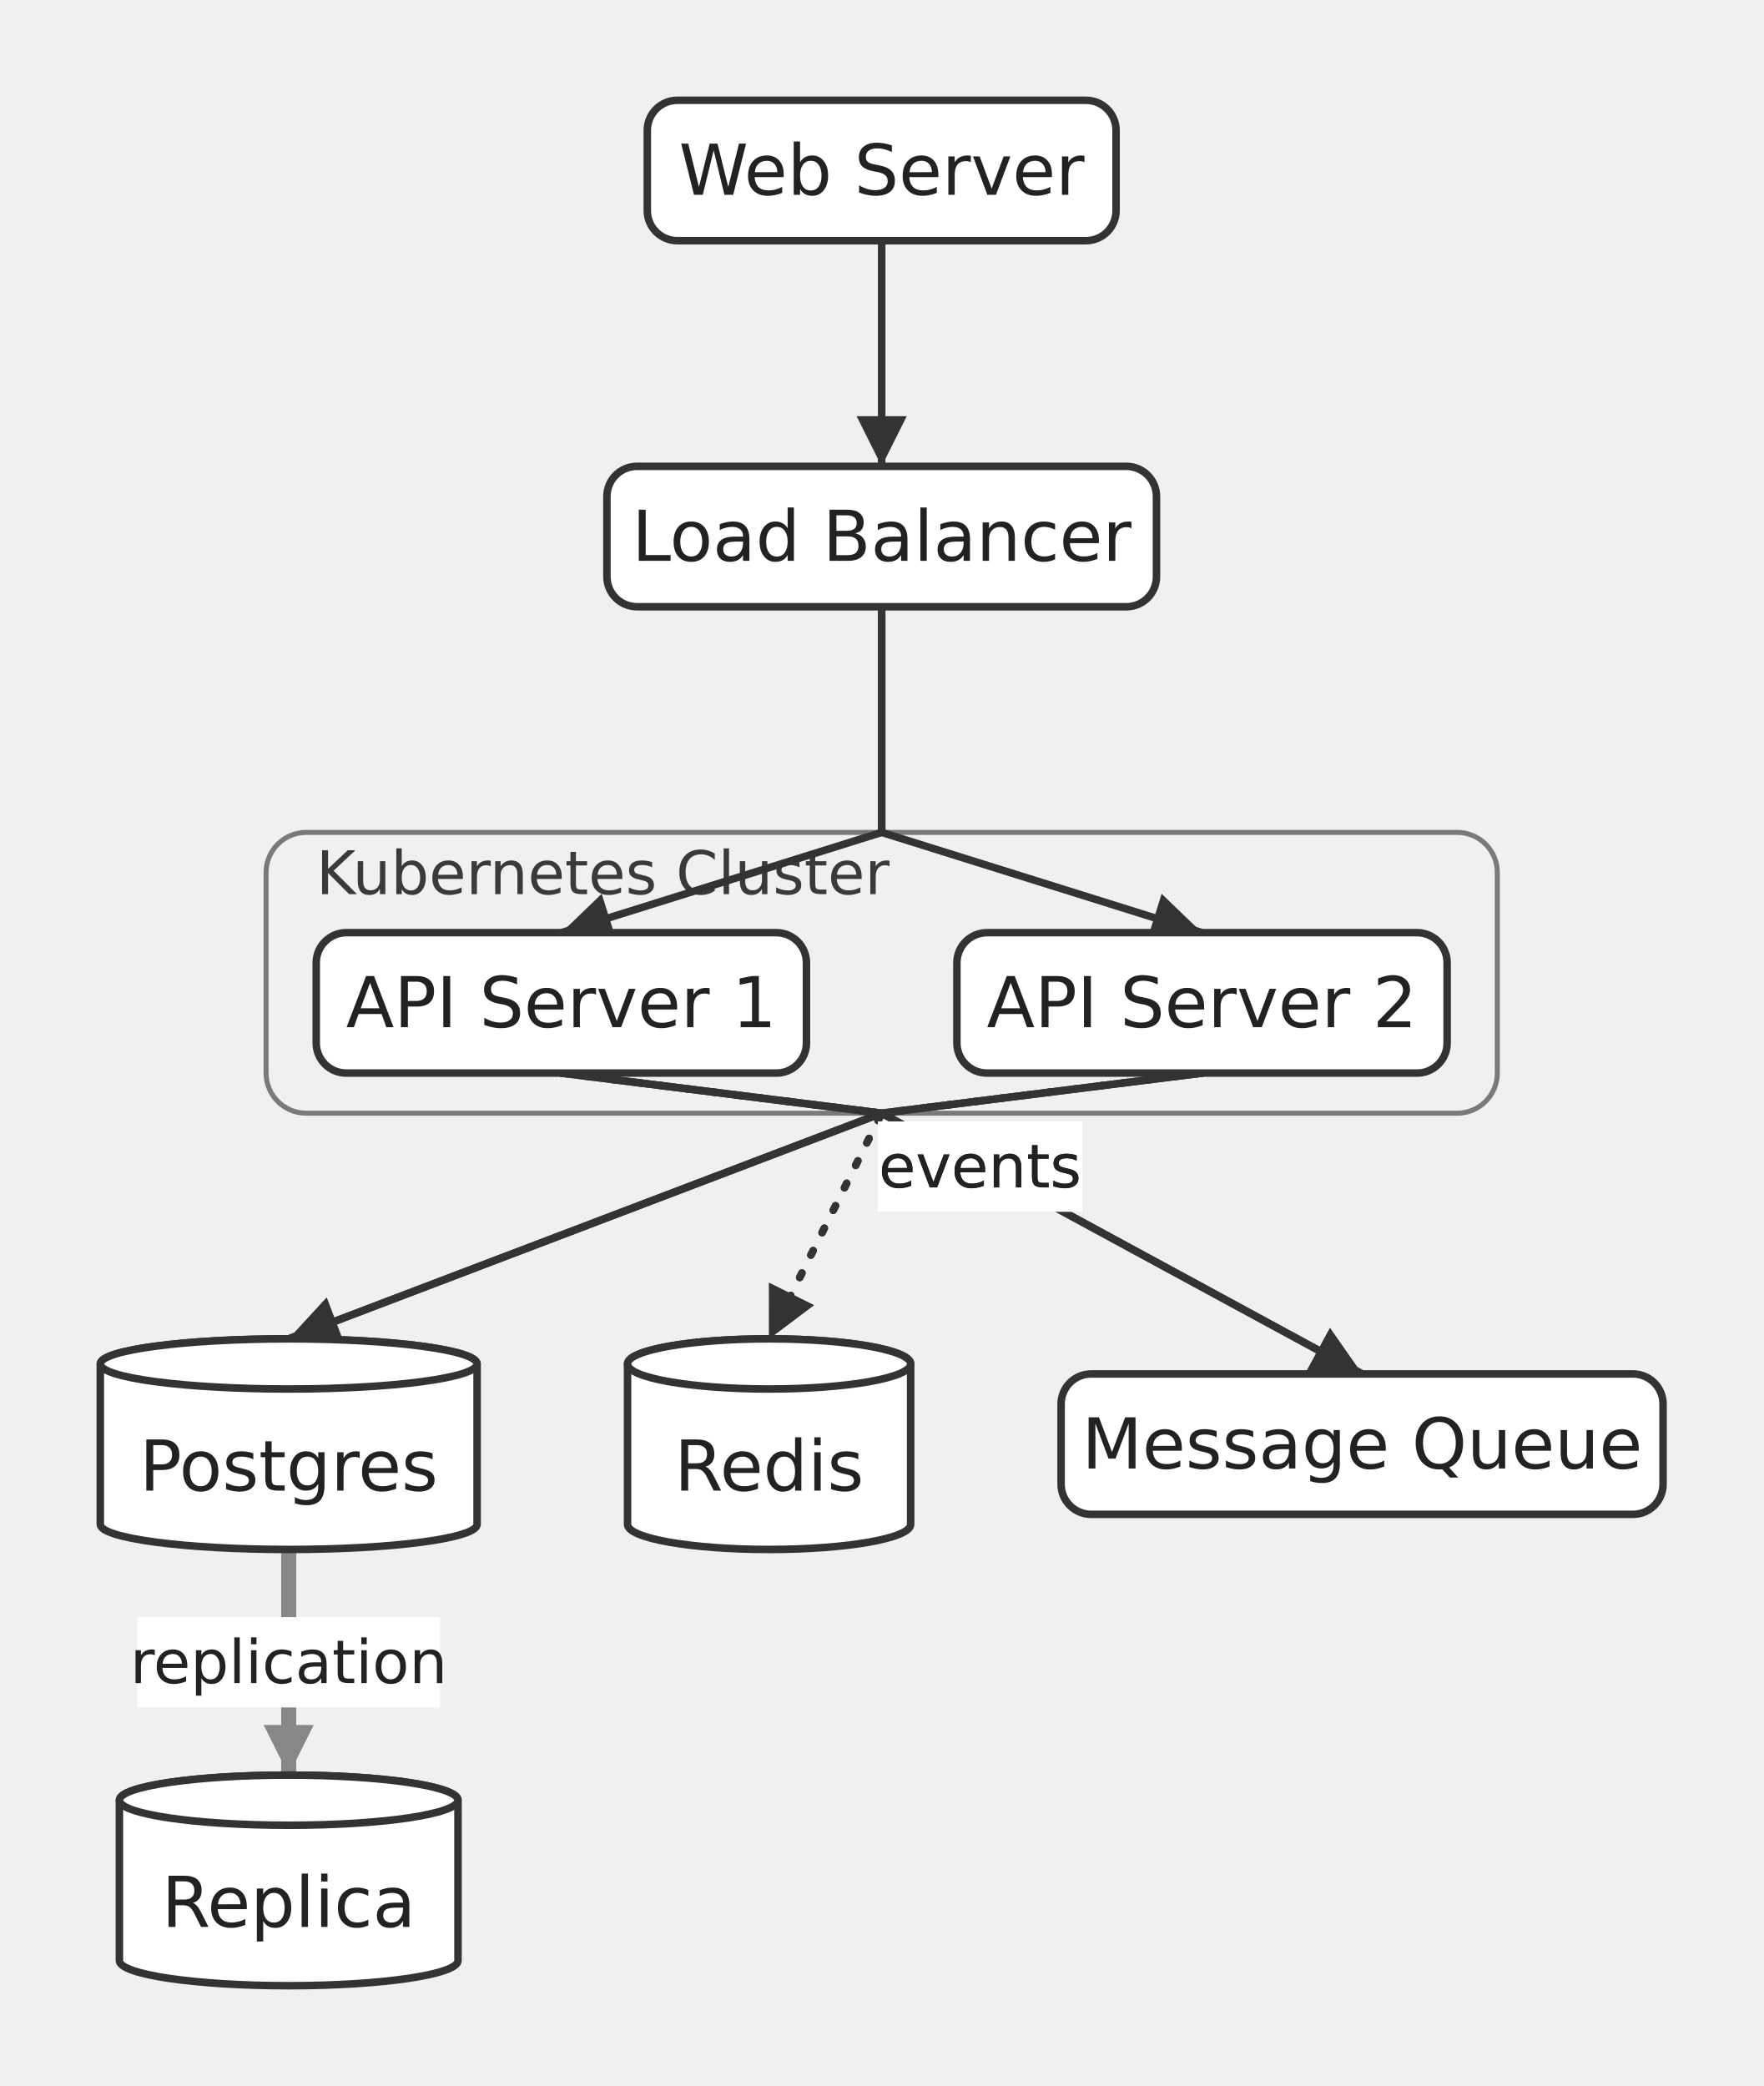
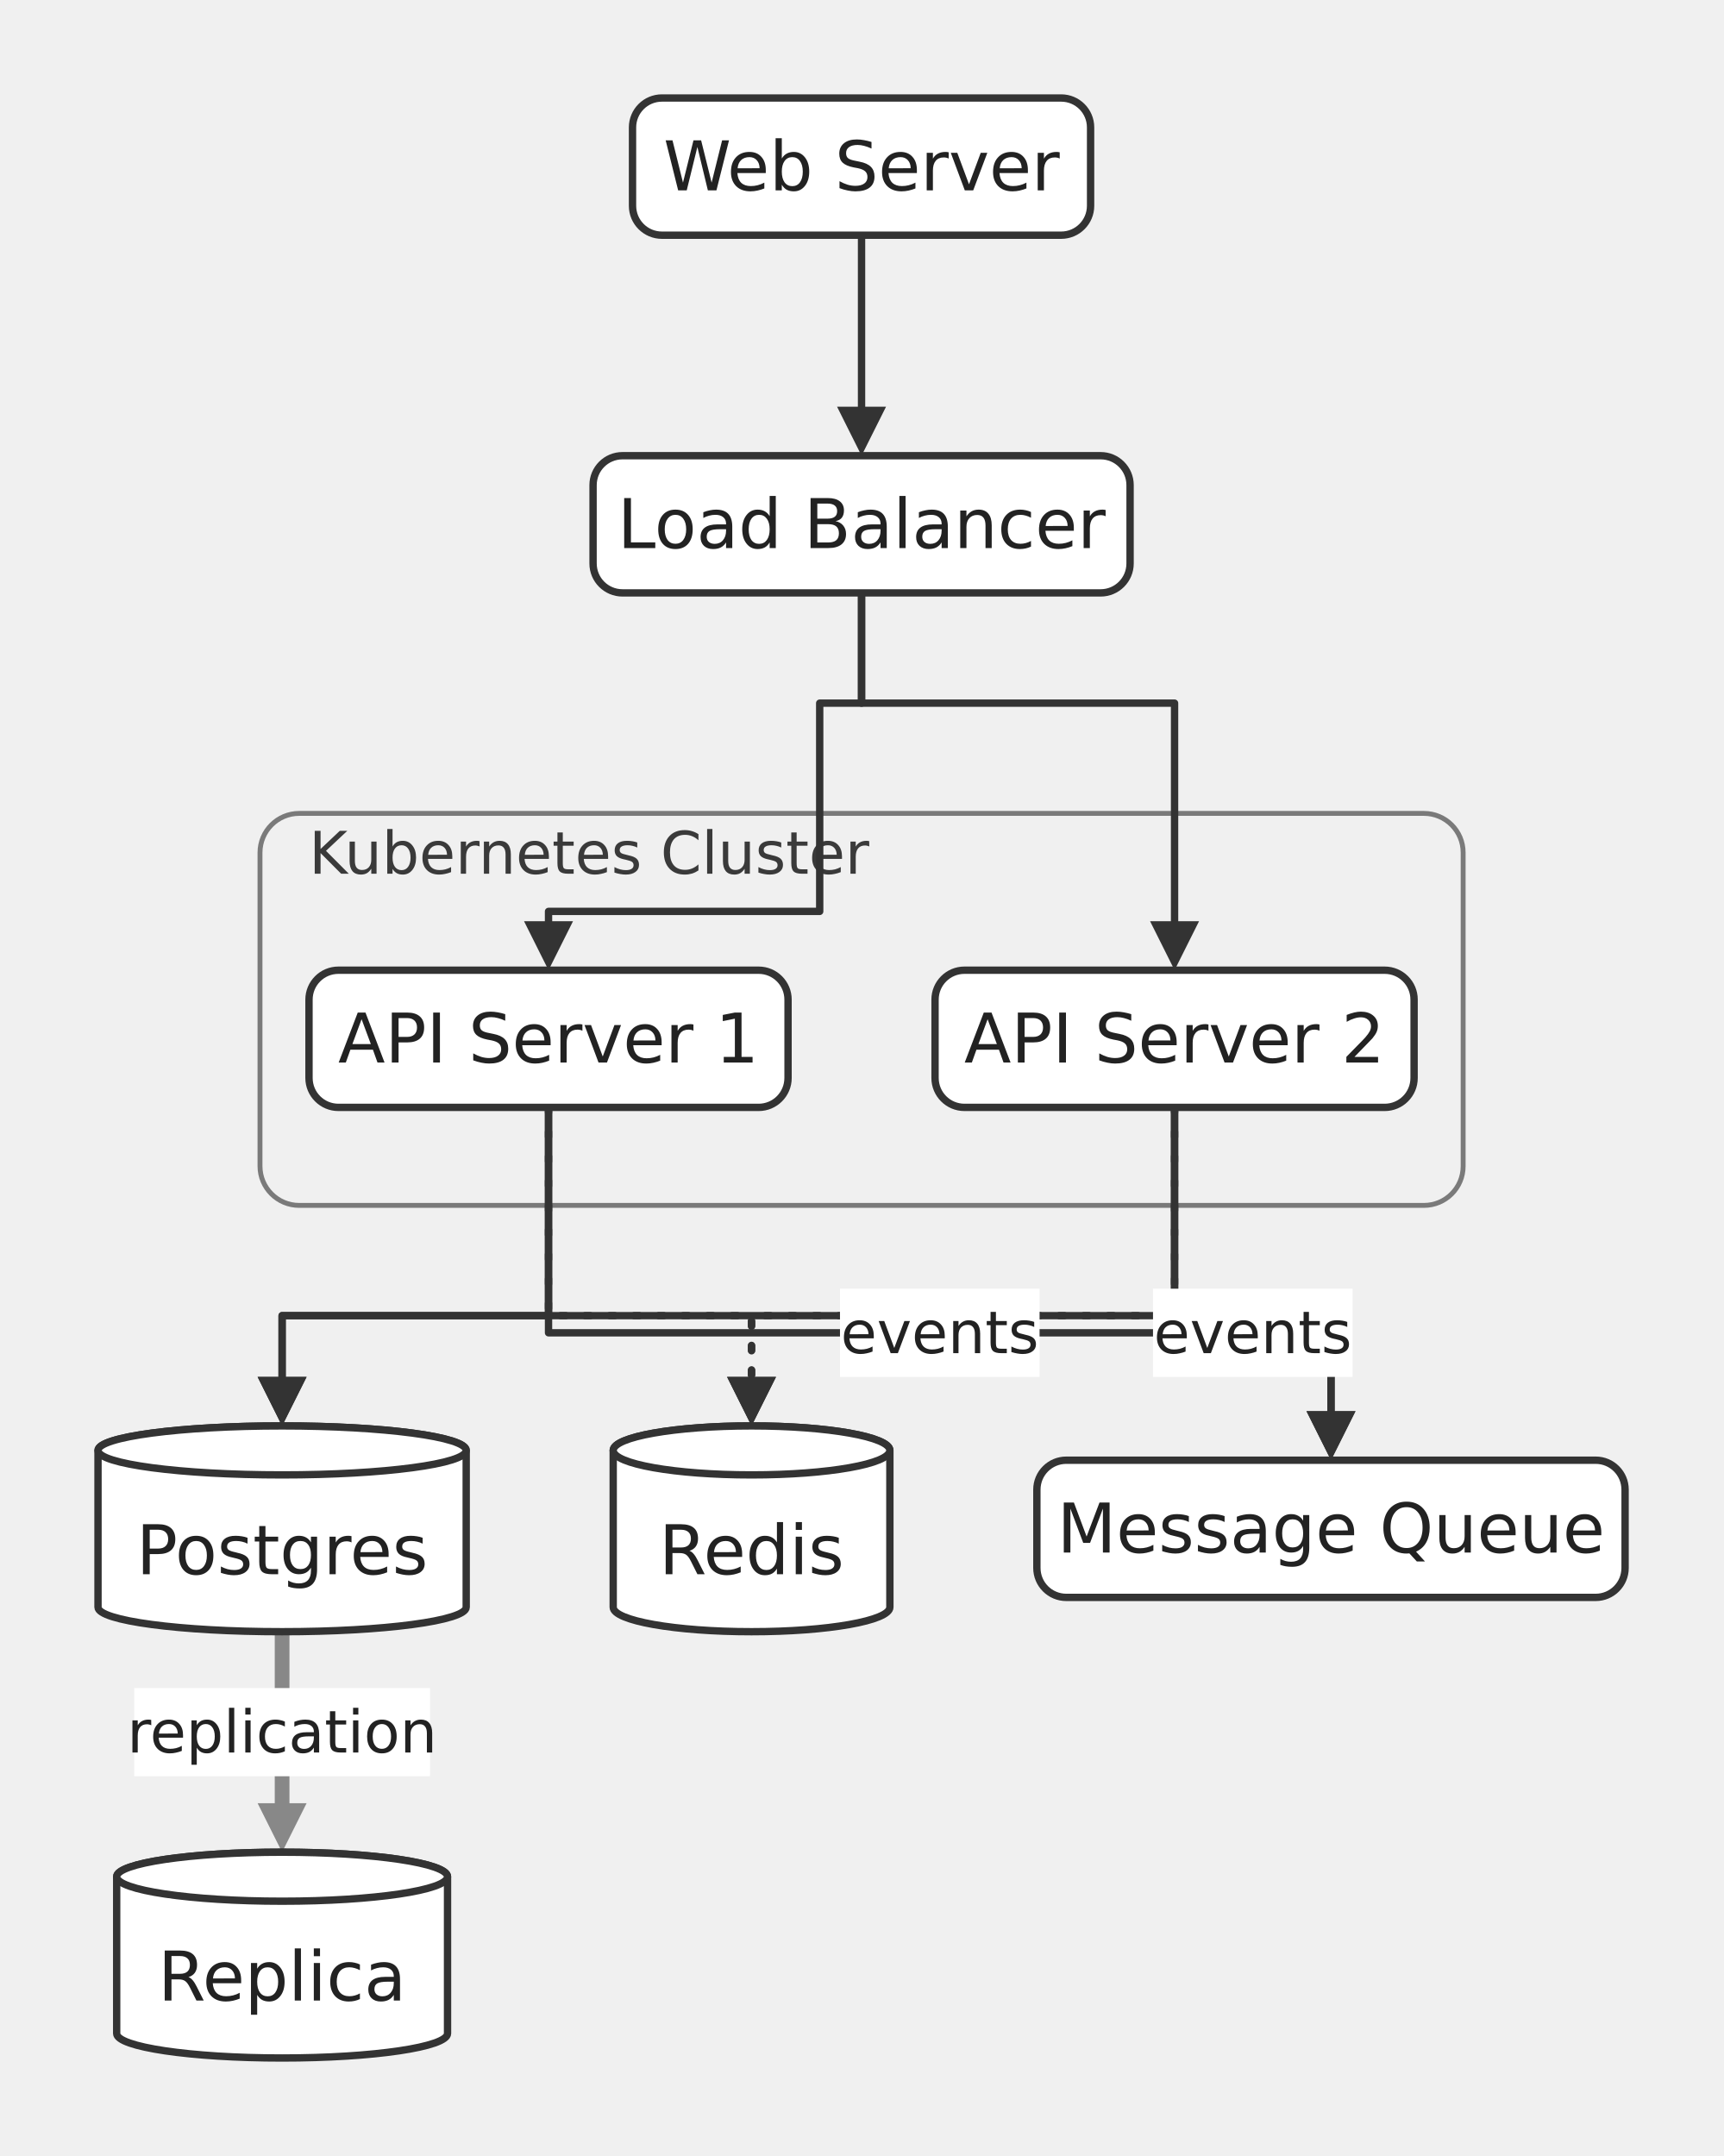
- <svg xmlns="http://www.w3.org/2000/svg" width="351.65" height="416.00" viewBox="0 0 351.65 416.00">
+ <svg xmlns="http://www.w3.org/2000/svg" width="351.65" height="440.00" viewBox="0 0 351.65 440.00">
  <defs>
-     <marker id="arrow" viewBox="0 0 10 10" refX="10" refY="5" markerWidth="10" markerHeight="10" orient="auto" markerUnits="userSpaceOnUse">
+     <marker id="arrow" viewBox="0 0 10 10" refX="6.00" refY="5" markerWidth="10" markerHeight="10" orient="auto" markerUnits="userSpaceOnUse">
      <path d="M0,0 L10,5 L0,10 Z" fill="#333" />
    </marker>
-     <marker id="arrow-888" viewBox="0 0 10 10" refX="10" refY="5" markerWidth="10" markerHeight="10" orient="auto" markerUnits="userSpaceOnUse">
+     <marker id="arrow-888" viewBox="0 0 10 10" refX="6.00" refY="5" markerWidth="10" markerHeight="10" orient="auto" markerUnits="userSpaceOnUse">
      <path d="M0,0 L10,5 L0,10 Z" fill="#888" />
    </marker>
  </defs>
  <g fill="none" stroke="#7a7a7a" stroke-width="1" stroke-linejoin="round">
-     <rect x="53.06" y="166.00" width="245.53" height="56.00" rx="8" ry="8" fill="none" stroke="#7a7a7a" stroke-width="1" />
+     <rect x="53.06" y="166.00" width="245.53" height="80.00" rx="8" ry="8" fill="none" stroke="#7a7a7a" stroke-width="1" />
  </g>
  <g fill="#3a3a3a" font-family="DejaVu Sans, Arial, sans-serif" font-size="12.00">
    <text x="63.06" y="170.00" text-anchor="start" dominant-baseline="hanging">Kubernetes Cluster</text>
  </g>
  <g fill="none" stroke-linecap="round" stroke-linejoin="round">
-     <polyline points="175.82,48.00 175.82,93.00" stroke="#333" stroke-width="1.5" marker-end="url(#arrow)" />
-     <polyline points="175.82,121.00 175.82,166.00 111.94,186.00" stroke="#333" stroke-width="1.5" marker-end="url(#arrow)" />
-     <polyline points="175.82,121.00 175.82,166.00 239.70,186.00" stroke="#333" stroke-width="1.5" marker-end="url(#arrow)" />
-     <polyline points="111.94,214.00 175.82,222.00 57.57,267.00" stroke="#333" stroke-width="1.5" marker-end="url(#arrow)" />
-     <polyline points="239.70,214.00 175.82,222.00 57.57,267.00" stroke="#333" stroke-width="1.5" marker-end="url(#arrow)" />
-     <polyline points="111.94,214.00 175.82,222.00 153.37,267.00" stroke="#333" stroke-width="1.5" stroke-dasharray="1 4" marker-end="url(#arrow)" />
-     <polyline points="239.70,214.00 175.82,222.00 153.37,267.00" stroke="#333" stroke-width="1.5" stroke-dasharray="1 4" marker-end="url(#arrow)" />
-     <polyline points="111.94,214.00 175.82,222.00 271.62,274.00" stroke="#333" stroke-width="1.5" marker-end="url(#arrow)" />
-     <polyline points="239.70,214.00 175.82,222.00 271.62,274.00" stroke="#333" stroke-width="1.5" marker-end="url(#arrow)" />
-     <polyline points="57.57,309.00 57.57,354.00" stroke="#888" stroke-width="3" marker-end="url(#arrow-888)" />
+     <polyline points="175.82,48.00 175.82,89.00" stroke="#333" stroke-width="1.5" marker-end="url(#arrow)" />
+     <polyline points="175.82,121.00 175.82,143.50 167.28,143.50 167.28,166.00 167.28,186.00 111.94,186.00 111.94,194.00" stroke="#333" stroke-width="1.5" marker-end="url(#arrow)" />
+     <polyline points="175.82,121.00 175.82,143.50 239.70,143.50 239.70,166.00 239.70,194.00" stroke="#333" stroke-width="1.5" marker-end="url(#arrow)" />
+     <polyline points="111.94,226.00 111.94,246.00 111.94,268.50 57.57,268.50 57.57,287.00" stroke="#333" stroke-width="1.5" marker-end="url(#arrow)" />
+     <polyline points="239.70,226.00 239.70,246.00 239.70,268.50 57.57,268.50 57.57,287.00" stroke="#333" stroke-width="1.5" marker-end="url(#arrow)" />
+     <polyline points="111.94,226.00 111.94,246.00 111.94,268.50 153.37,268.50 153.37,287.00" stroke="#333" stroke-width="1.5" stroke-dasharray="1 4" marker-end="url(#arrow)" />
+     <polyline points="239.70,226.00 239.70,246.00 239.70,268.50 153.37,268.50 153.37,287.00" stroke="#333" stroke-width="1.5" stroke-dasharray="1 4" marker-end="url(#arrow)" />
+     <polyline points="111.94,226.00 111.94,246.00 111.94,272.00 271.62,272.00 271.62,294.00" stroke="#333" stroke-width="1.5" marker-end="url(#arrow)" />
+     <polyline points="239.70,226.00 239.70,246.00 239.70,272.00 271.62,272.00 271.62,294.00" stroke="#333" stroke-width="1.5" marker-end="url(#arrow)" />
+     <polyline points="57.57,333.00 57.57,374.00" stroke="#888" stroke-width="3" marker-end="url(#arrow-888)" />
  </g>
  <g fill="#fff" stroke="none">
-     <rect x="175.07" y="223.64" width="40.73" height="18.00" />
-     <rect x="175.07" y="223.64" width="40.73" height="18.00" />
-     <rect x="27.39" y="322.50" width="60.36" height="18.00" />
+     <rect x="171.42" y="263.00" width="40.73" height="18.00" />
+     <rect x="235.30" y="263.00" width="40.73" height="18.00" />
+     <rect x="27.39" y="344.50" width="60.36" height="18.00" />
  </g>
  <g fill="#222" font-family="DejaVu Sans, Arial, sans-serif" font-size="12.00" text-anchor="middle" dominant-baseline="central">
-     <text x="195.43" y="232.64">events</text>
-     <text x="195.43" y="232.64">events</text>
-     <text x="57.57" y="331.50">replication</text>
+     <text x="191.78" y="272.00">events</text>
+     <text x="255.66" y="272.00">events</text>
+     <text x="57.57" y="353.50">replication</text>
  </g>
  <g>
    <rect x="129.08" y="20.00" width="93.48" height="28.00" rx="6" ry="6" fill="#fff" stroke="#333" stroke-width="1.5" />
    <text x="175.82" y="34.00" font-family="DejaVu Sans, Arial, sans-serif" font-size="14" fill="#222" text-anchor="middle" dominant-baseline="central">Web Server</text>
    <rect x="121.03" y="93.00" width="109.59" height="28.00" rx="6" ry="6" fill="#fff" stroke="#333" stroke-width="1.5" />
    <text x="175.82" y="107.00" font-family="DejaVu Sans, Arial, sans-serif" font-size="14" fill="#222" text-anchor="middle" dominant-baseline="central">Load Balancer</text>
-     <rect x="63.06" y="186.00" width="97.76" height="28.00" rx="6" ry="6" fill="#fff" stroke="#333" stroke-width="1.5" />
-     <text x="111.94" y="200.00" font-family="DejaVu Sans, Arial, sans-serif" font-size="14" fill="#222" text-anchor="middle" dominant-baseline="central">API Server 1</text>
-     <rect x="190.82" y="186.00" width="97.76" height="28.00" rx="6" ry="6" fill="#fff" stroke="#333" stroke-width="1.5" />
-     <text x="239.70" y="200.00" font-family="DejaVu Sans, Arial, sans-serif" font-size="14" fill="#222" text-anchor="middle" dominant-baseline="central">API Server 2</text>
-     <path d="M20.00,272.00 L20.00,304.00 A37.57,5.00 0 0 0 95.14,304.00 L95.14,272.00 A37.57,5.00 0 0 0 20.00,272.00 Z" fill="#fff" stroke="#333" stroke-width="1.5" />
-     <ellipse cx="57.57" cy="272.00" rx="37.57" ry="5.00" fill="#fff" stroke="#333" stroke-width="1.5" />
-     <text x="57.57" y="292.42" font-family="DejaVu Sans, Arial, sans-serif" font-size="14" fill="#222" text-anchor="middle" dominant-baseline="central">Postgres</text>
-     <path d="M125.14,272.00 L125.14,304.00 A28.23,5.00 0 0 0 181.60,304.00 L181.60,272.00 A28.23,5.00 0 0 0 125.14,272.00 Z" fill="#fff" stroke="#333" stroke-width="1.5" />
-     <ellipse cx="153.37" cy="272.00" rx="28.23" ry="5.00" fill="#fff" stroke="#333" stroke-width="1.5" />
-     <text x="153.37" y="292.42" font-family="DejaVu Sans, Arial, sans-serif" font-size="14" fill="#222" text-anchor="middle" dominant-baseline="central">Redis</text>
-     <rect x="211.60" y="274.00" width="120.04" height="28.00" rx="6" ry="6" fill="#fff" stroke="#333" stroke-width="1.5" />
-     <text x="271.62" y="288.00" font-family="DejaVu Sans, Arial, sans-serif" font-size="14" fill="#222" text-anchor="middle" dominant-baseline="central">Message Queue</text>
-     <path d="M23.81,359.00 L23.81,391.00 A33.76,5.00 0 0 0 91.33,391.00 L91.33,359.00 A33.76,5.00 0 0 0 23.81,359.00 Z" fill="#fff" stroke="#333" stroke-width="1.5" />
-     <ellipse cx="57.57" cy="359.00" rx="33.76" ry="5.00" fill="#fff" stroke="#333" stroke-width="1.5" />
-     <text x="57.57" y="379.42" font-family="DejaVu Sans, Arial, sans-serif" font-size="14" fill="#222" text-anchor="middle" dominant-baseline="central">Replica</text>
+     <rect x="63.06" y="198.00" width="97.76" height="28.00" rx="6" ry="6" fill="#fff" stroke="#333" stroke-width="1.5" />
+     <text x="111.94" y="212.00" font-family="DejaVu Sans, Arial, sans-serif" font-size="14" fill="#222" text-anchor="middle" dominant-baseline="central">API Server 1</text>
+     <rect x="190.82" y="198.00" width="97.76" height="28.00" rx="6" ry="6" fill="#fff" stroke="#333" stroke-width="1.5" />
+     <text x="239.70" y="212.00" font-family="DejaVu Sans, Arial, sans-serif" font-size="14" fill="#222" text-anchor="middle" dominant-baseline="central">API Server 2</text>
+     <path d="M20.00,296.00 L20.00,328.00 A37.57,5.00 0 0 0 95.14,328.00 L95.14,296.00 A37.57,5.00 0 0 0 20.00,296.00 Z" fill="#fff" stroke="#333" stroke-width="1.5" />
+     <ellipse cx="57.57" cy="296.00" rx="37.57" ry="5.00" fill="#fff" stroke="#333" stroke-width="1.5" />
+     <text x="57.57" y="316.42" font-family="DejaVu Sans, Arial, sans-serif" font-size="14" fill="#222" text-anchor="middle" dominant-baseline="central">Postgres</text>
+     <path d="M125.14,296.00 L125.14,328.00 A28.23,5.00 0 0 0 181.60,328.00 L181.60,296.00 A28.23,5.00 0 0 0 125.14,296.00 Z" fill="#fff" stroke="#333" stroke-width="1.5" />
+     <ellipse cx="153.37" cy="296.00" rx="28.23" ry="5.00" fill="#fff" stroke="#333" stroke-width="1.5" />
+     <text x="153.37" y="316.42" font-family="DejaVu Sans, Arial, sans-serif" font-size="14" fill="#222" text-anchor="middle" dominant-baseline="central">Redis</text>
+     <rect x="211.60" y="298.00" width="120.04" height="28.00" rx="6" ry="6" fill="#fff" stroke="#333" stroke-width="1.5" />
+     <text x="271.62" y="312.00" font-family="DejaVu Sans, Arial, sans-serif" font-size="14" fill="#222" text-anchor="middle" dominant-baseline="central">Message Queue</text>
+     <path d="M23.81,383.00 L23.81,415.00 A33.76,5.00 0 0 0 91.33,415.00 L91.33,383.00 A33.76,5.00 0 0 0 23.81,383.00 Z" fill="#fff" stroke="#333" stroke-width="1.5" />
+     <ellipse cx="57.57" cy="383.00" rx="33.76" ry="5.00" fill="#fff" stroke="#333" stroke-width="1.5" />
+     <text x="57.57" y="403.42" font-family="DejaVu Sans, Arial, sans-serif" font-size="14" fill="#222" text-anchor="middle" dominant-baseline="central">Replica</text>
  </g>
</svg>
